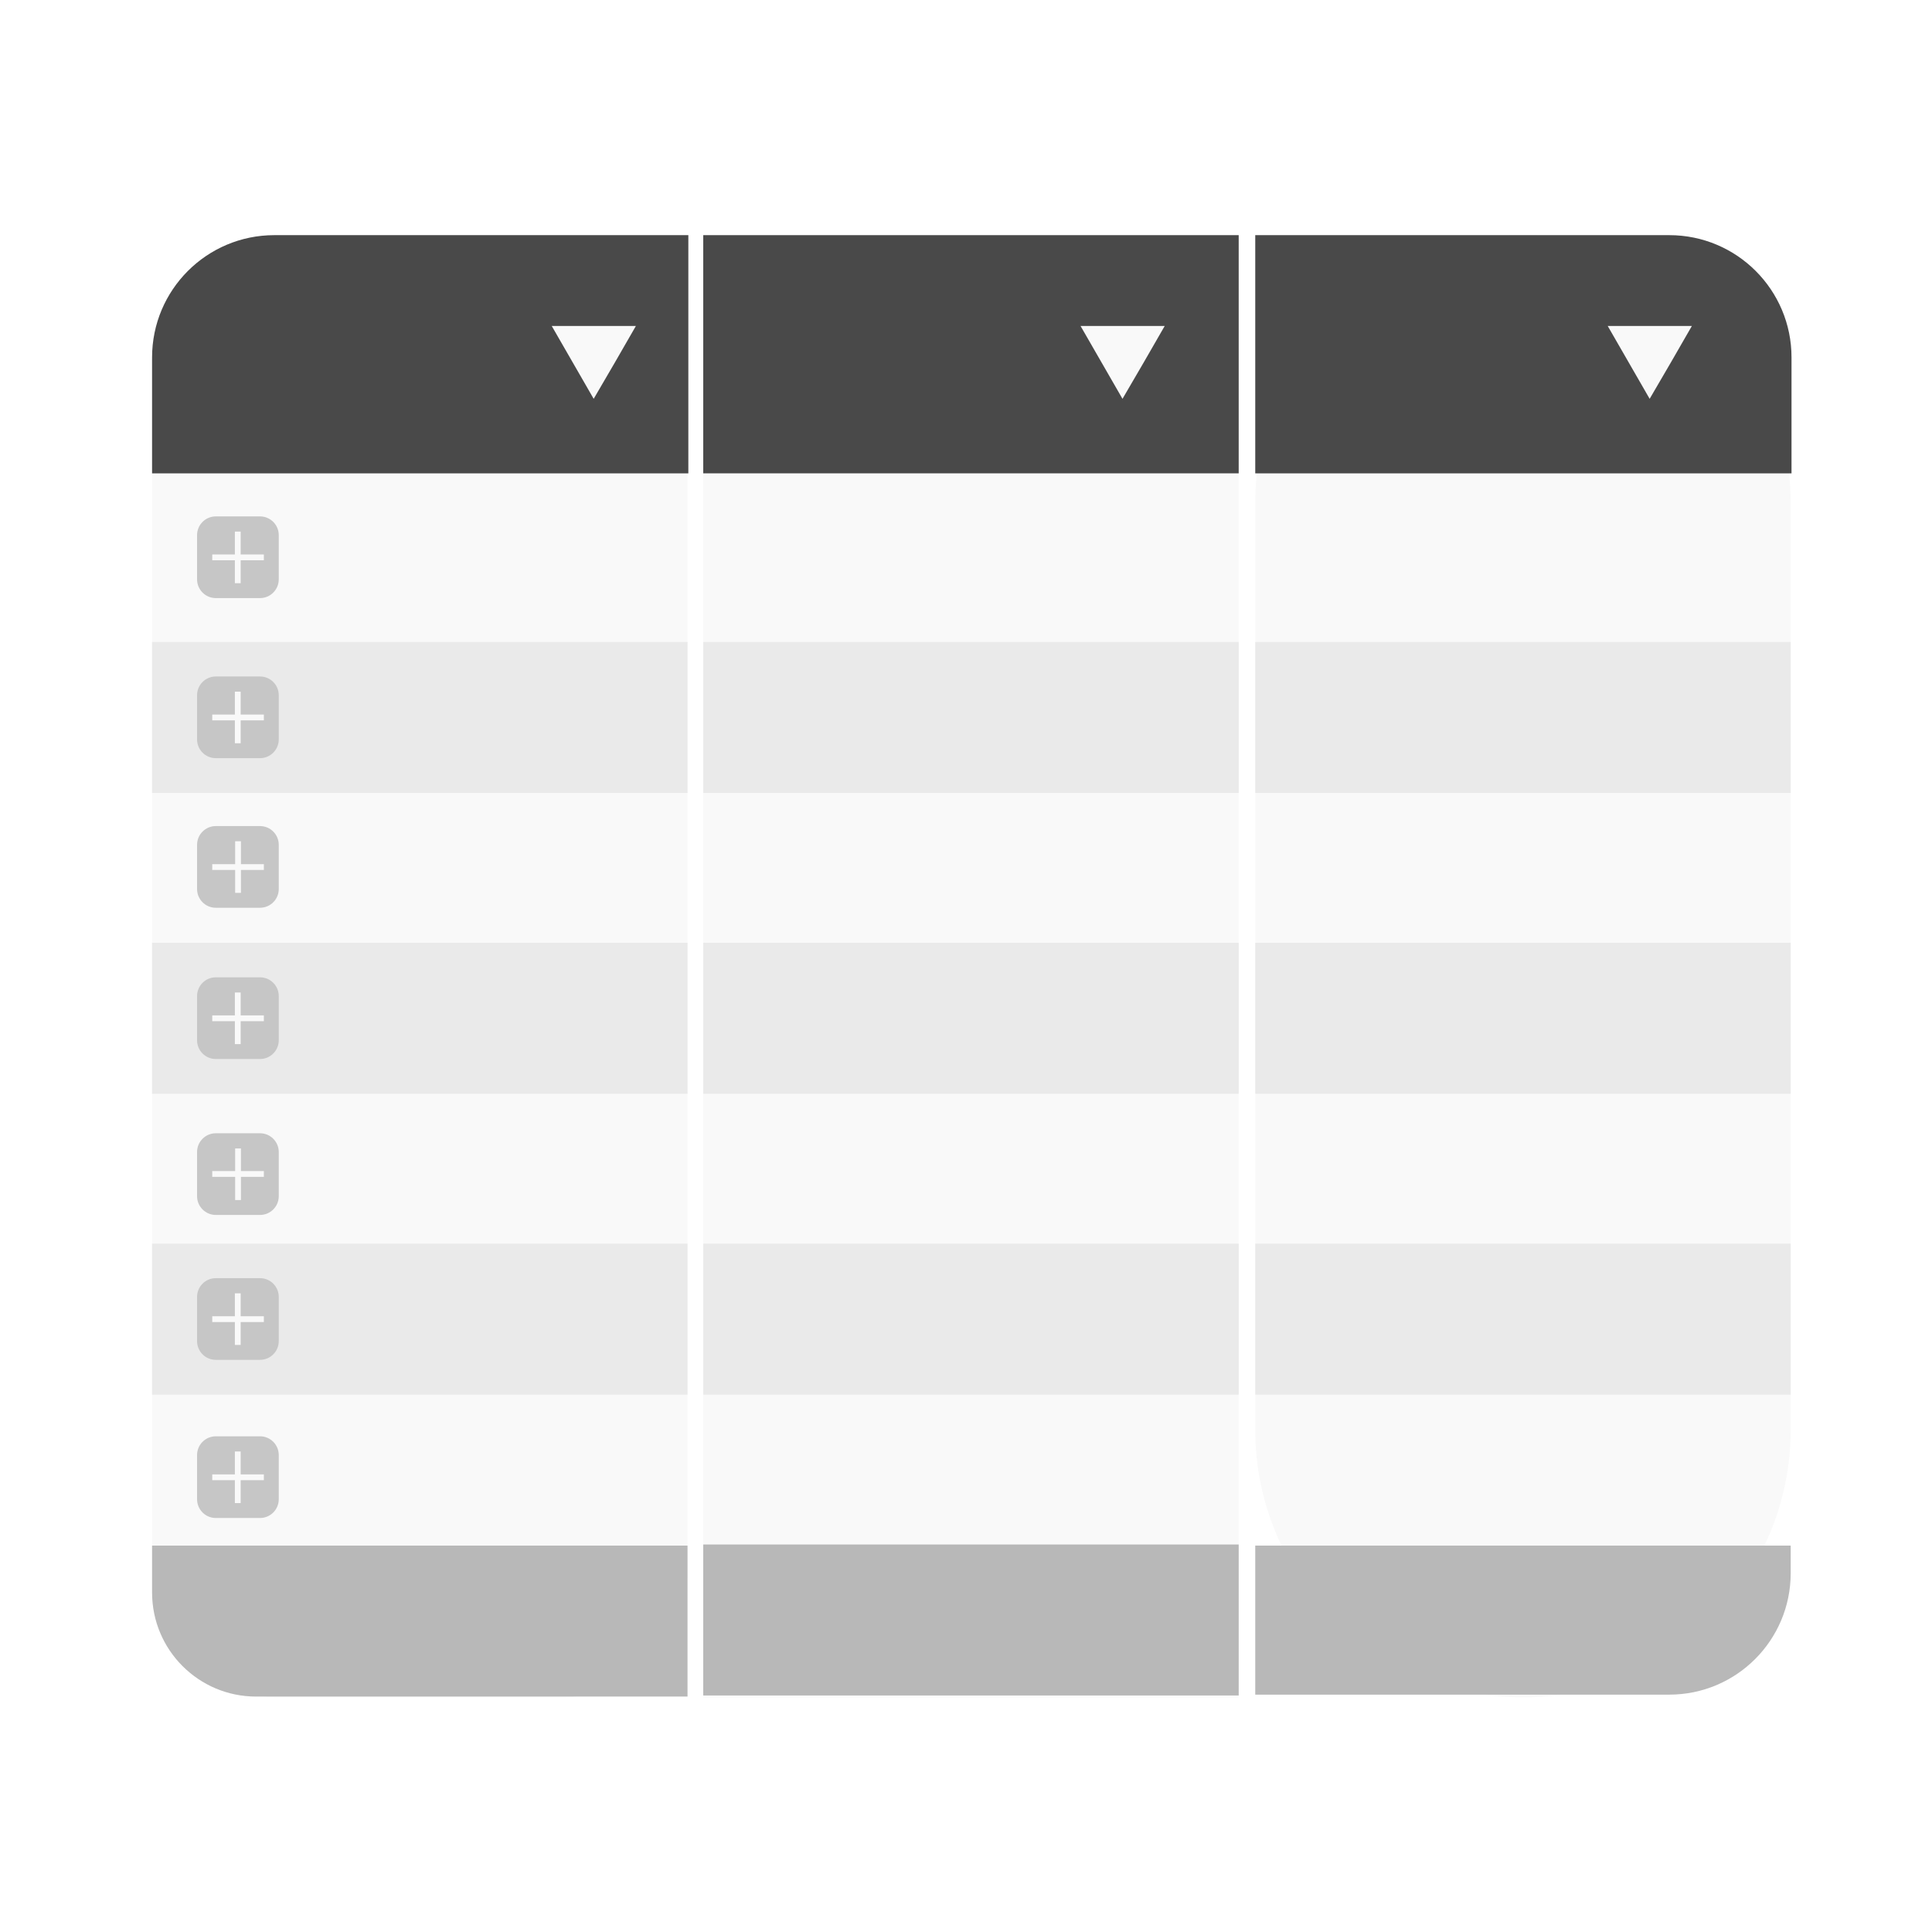
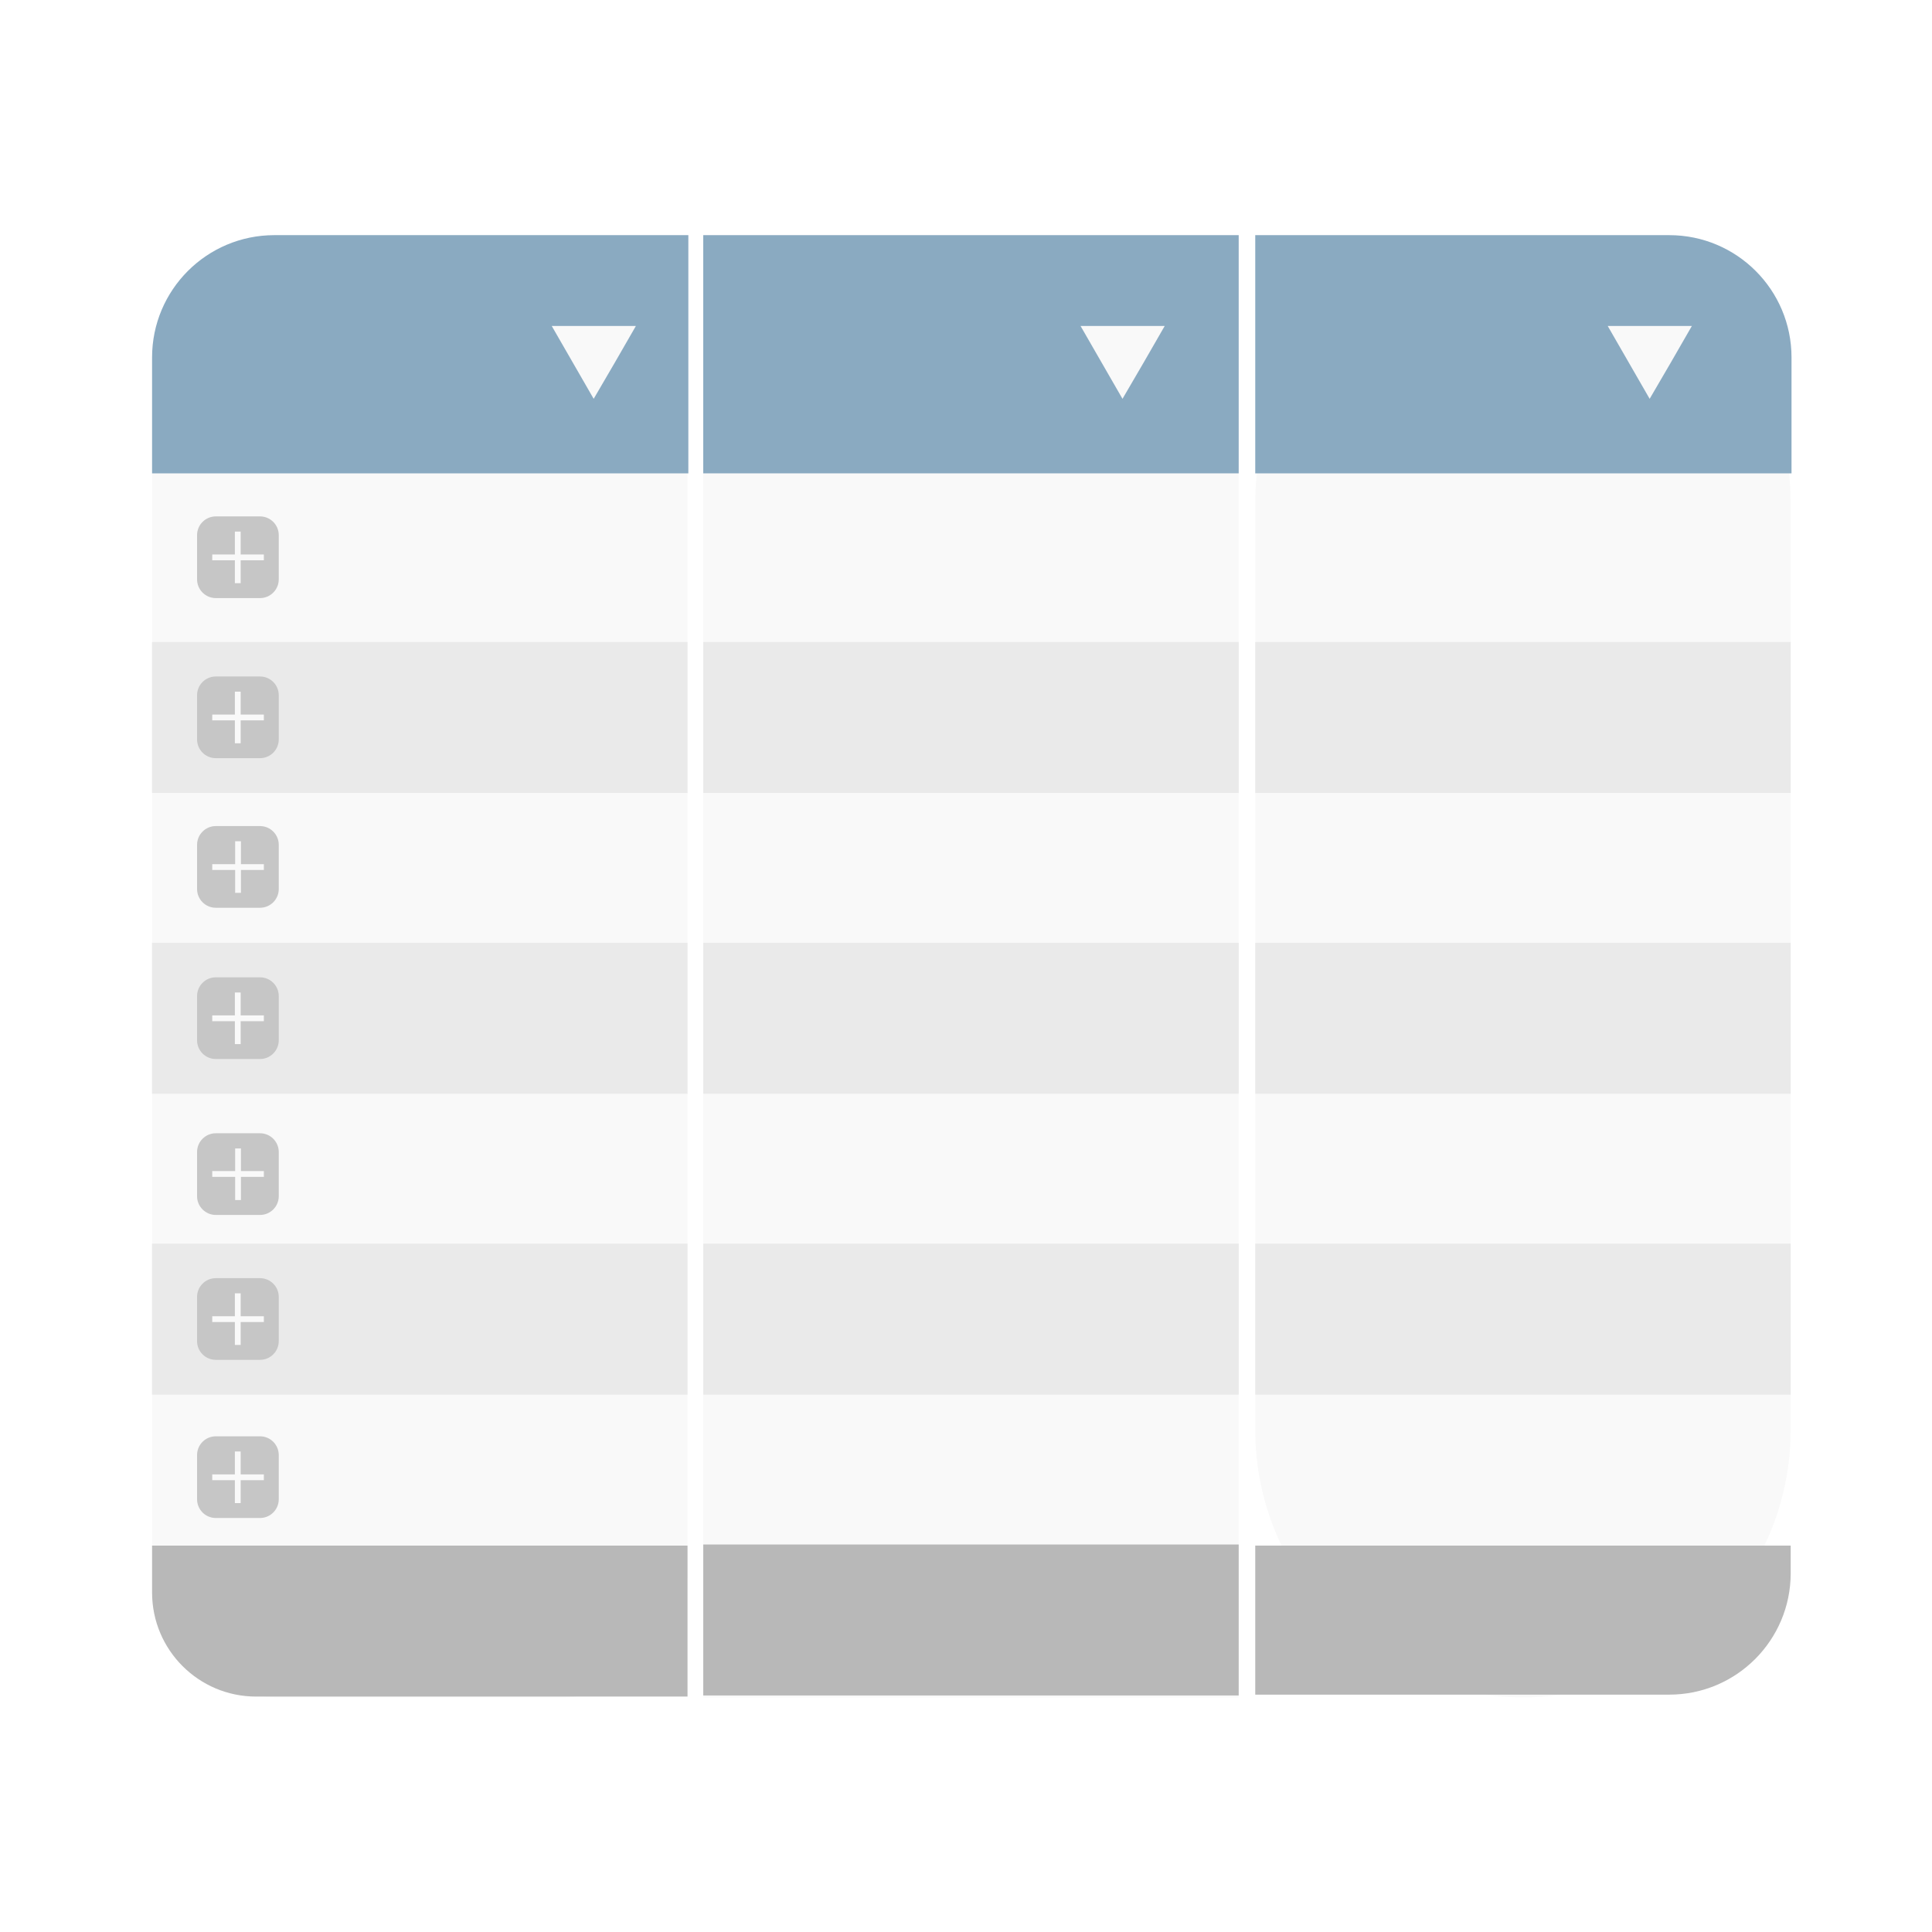
<svg xmlns="http://www.w3.org/2000/svg" id="图层_1" data-name="图层 1" viewBox="0 0 70 70">
  <defs>
-     <style>.cls-1{fill:#f9f9f9;}.cls-2{fill:#494949;}.cls-3{fill:#b8b8b8;}.cls-4{fill:#eaeaea;}.cls-5{fill:#c6c6c6;}</style>
+     <style>.cls-1{fill:#f9f9f9;}.cls-2{fill:#8aaac1;}.cls-3{fill:#b8b8b8;}.cls-4{fill:#eaeaea;}.cls-5{fill:#c6c6c6;}</style>
  </defs>
  <rect class="cls-1" x="5.51" y="8.52" width="19.4" height="52.98" rx="4.62" ry="4.62" />
  <path class="cls-2" d="M9.94,8.52h15a0,0,0,0,1,0,0v8.63a0,0,0,0,1,0,0H5.51a0,0,0,0,1,0,0v-4.2A4.43,4.43,0,0,1,9.94,8.52Z" />
  <path class="cls-3" d="M5.51,56h19.4a0,0,0,0,1,0,0v5.47a0,0,0,0,1,0,0H9.28a3.77,3.77,0,0,1-3.77-3.77V56A0,0,0,0,1,5.51,56Z" />
  <rect class="cls-4" x="5.51" y="45.06" width="19.4" height="5.47" />
  <rect class="cls-4" x="5.51" y="34.16" width="19.4" height="5.47" />
  <rect class="cls-4" x="5.51" y="23.26" width="19.4" height="5.47" />
  <rect class="cls-1" x="25.48" y="8.52" width="19.4" height="52.98" />
  <rect class="cls-2" x="25.48" y="8.52" width="19.4" height="8.63" />
  <rect class="cls-3" x="25.48" y="55.96" width="19.4" height="5.47" />
  <rect class="cls-4" x="25.48" y="45.06" width="19.4" height="5.47" />
  <rect class="cls-4" x="25.48" y="34.16" width="19.4" height="5.47" />
  <rect class="cls-4" x="25.48" y="23.26" width="19.4" height="5.47" />
  <rect class="cls-1" x="45.48" y="8.52" width="19.4" height="52.98" rx="9.7" ry="9.7" />
  <path class="cls-2" d="M45.48,8.52h15a4.43,4.43,0,0,1,4.43,4.43v4.2a0,0,0,0,1,0,0H45.48a0,0,0,0,1,0,0V8.52A0,0,0,0,1,45.48,8.52Z" />
  <path class="cls-3" d="M45.48,56h19.4a0,0,0,0,1,0,0V57a4.4,4.4,0,0,1-4.4,4.4h-15a0,0,0,0,1,0,0V56A0,0,0,0,1,45.48,56Z" />
  <rect class="cls-4" x="45.48" y="45.06" width="19.4" height="5.47" />
  <rect class="cls-4" x="45.48" y="34.16" width="19.4" height="5.47" />
  <rect class="cls-4" x="45.48" y="23.26" width="19.4" height="5.47" />
  <polygon class="cls-1" points="59.77 14.45 59.01 13.13 58.25 11.81 59.77 11.81 61.3 11.81 60.54 13.13 59.77 14.45" />
  <polygon class="cls-1" points="40.67 14.45 39.91 13.13 39.15 11.81 40.67 11.81 42.2 11.81 41.44 13.13 40.67 14.45" />
  <polygon class="cls-1" points="21.51 14.45 20.75 13.13 19.99 11.81 21.51 11.81 23.04 11.81 22.28 13.13 21.51 14.45" />
  <rect class="cls-5" x="7.14" y="18.71" width="2.96" height="2.96" rx="0.68" ry="0.68" />
  <rect class="cls-1" x="7.69" y="20.09" width="1.87" height="0.21" />
  <rect class="cls-1" x="7.69" y="20.09" width="1.87" height="0.21" transform="translate(28.81 11.57) rotate(90)" />
  <rect class="cls-5" x="7.14" y="29.93" width="2.96" height="2.96" rx="0.68" ry="0.68" />
  <rect class="cls-1" x="7.69" y="31.31" width="1.87" height="0.21" />
  <rect class="cls-1" x="7.69" y="31.31" width="1.87" height="0.21" transform="translate(40.04 22.79) rotate(90)" />
  <rect class="cls-5" x="7.14" y="24.51" width="2.96" height="2.96" rx="0.68" ry="0.68" />
  <rect class="cls-1" x="7.69" y="25.89" width="1.87" height="0.21" />
  <rect class="cls-1" x="7.69" y="25.89" width="1.87" height="0.21" transform="translate(34.61 17.37) rotate(90)" />
  <rect class="cls-5" x="7.14" y="35.41" width="2.96" height="2.96" rx="0.68" ry="0.68" />
  <rect class="cls-1" x="7.69" y="36.79" width="1.87" height="0.21" />
  <rect class="cls-1" x="7.69" y="36.79" width="1.87" height="0.21" transform="translate(45.51 28.27) rotate(90)" />
  <rect class="cls-5" x="7.14" y="41.06" width="2.96" height="2.96" rx="0.68" ry="0.68" />
  <rect class="cls-1" x="7.69" y="42.43" width="1.87" height="0.21" />
  <rect class="cls-1" x="7.69" y="42.43" width="1.87" height="0.21" transform="translate(51.16 33.92) rotate(90)" />
  <rect class="cls-5" x="7.14" y="52.04" width="2.96" height="2.96" rx="0.68" ry="0.68" />
  <rect class="cls-1" x="7.69" y="53.42" width="1.87" height="0.21" />
  <rect class="cls-1" x="7.69" y="53.42" width="1.87" height="0.21" transform="translate(62.14 44.9) rotate(90)" />
  <rect class="cls-5" x="7.14" y="46.31" width="2.96" height="2.96" rx="0.68" ry="0.68" />
  <rect class="cls-1" x="7.69" y="47.69" width="1.87" height="0.21" />
  <rect class="cls-1" x="7.69" y="47.69" width="1.87" height="0.21" transform="translate(56.41 39.17) rotate(90)" />
</svg>
